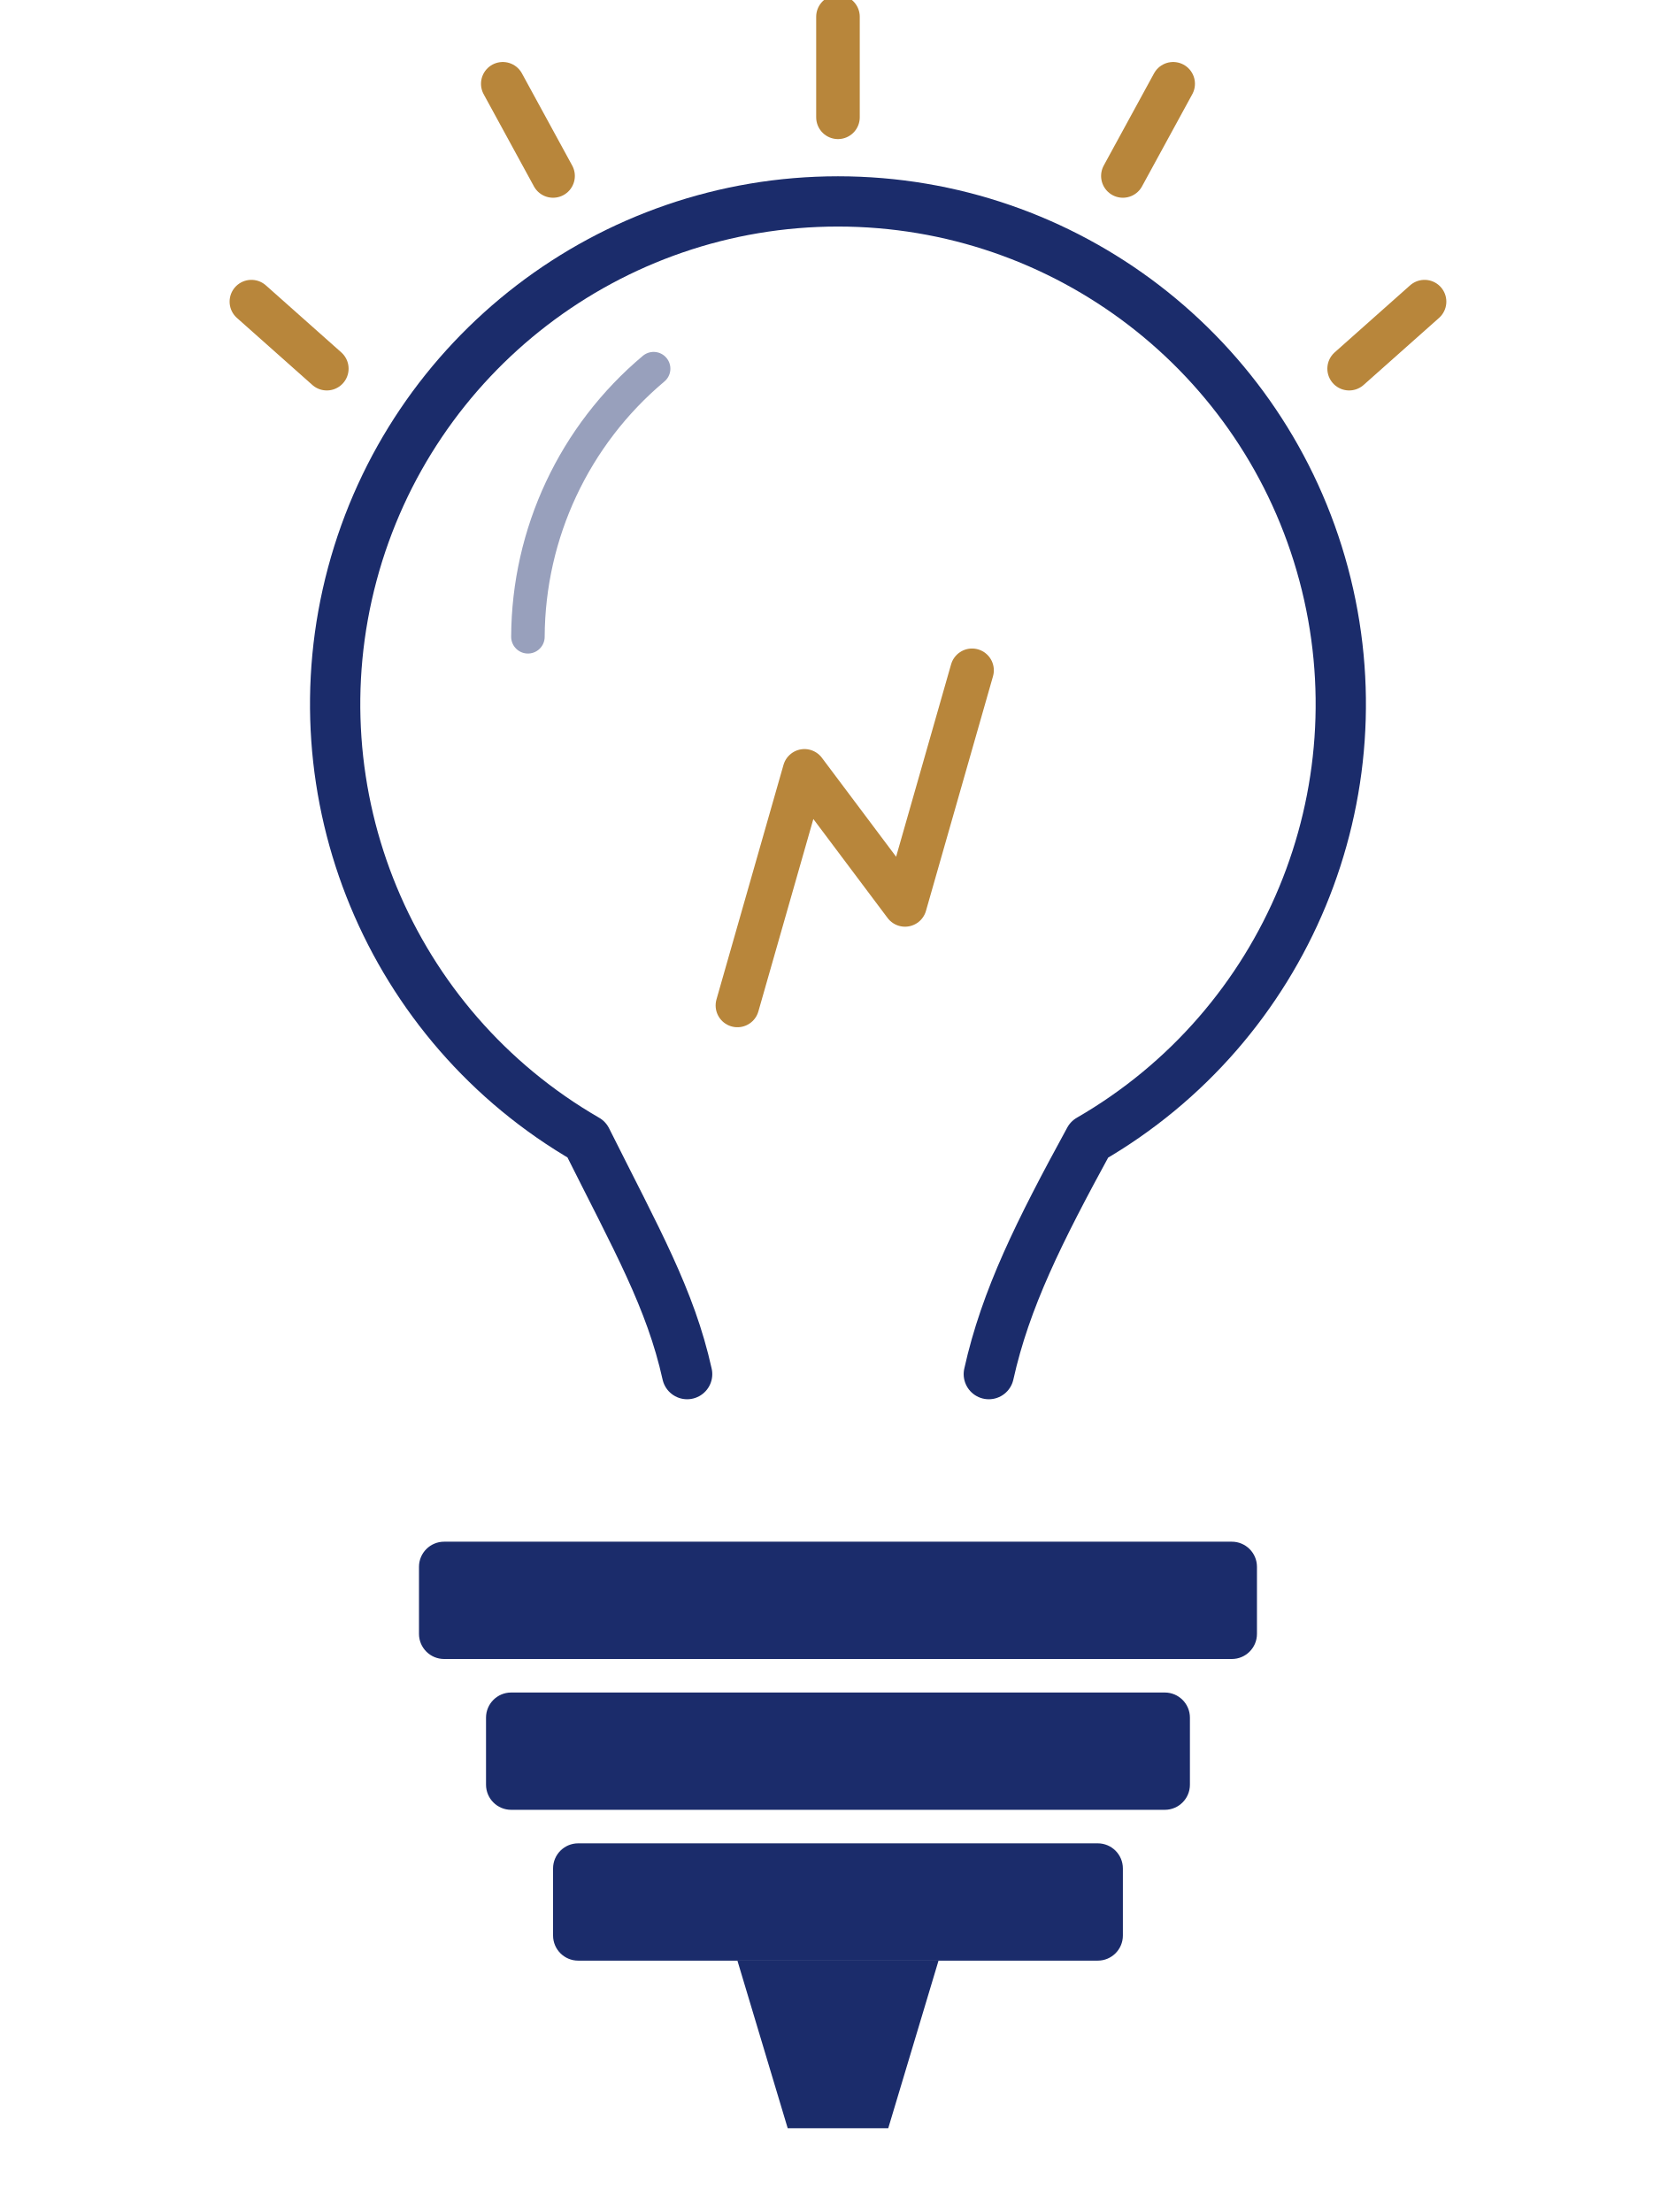
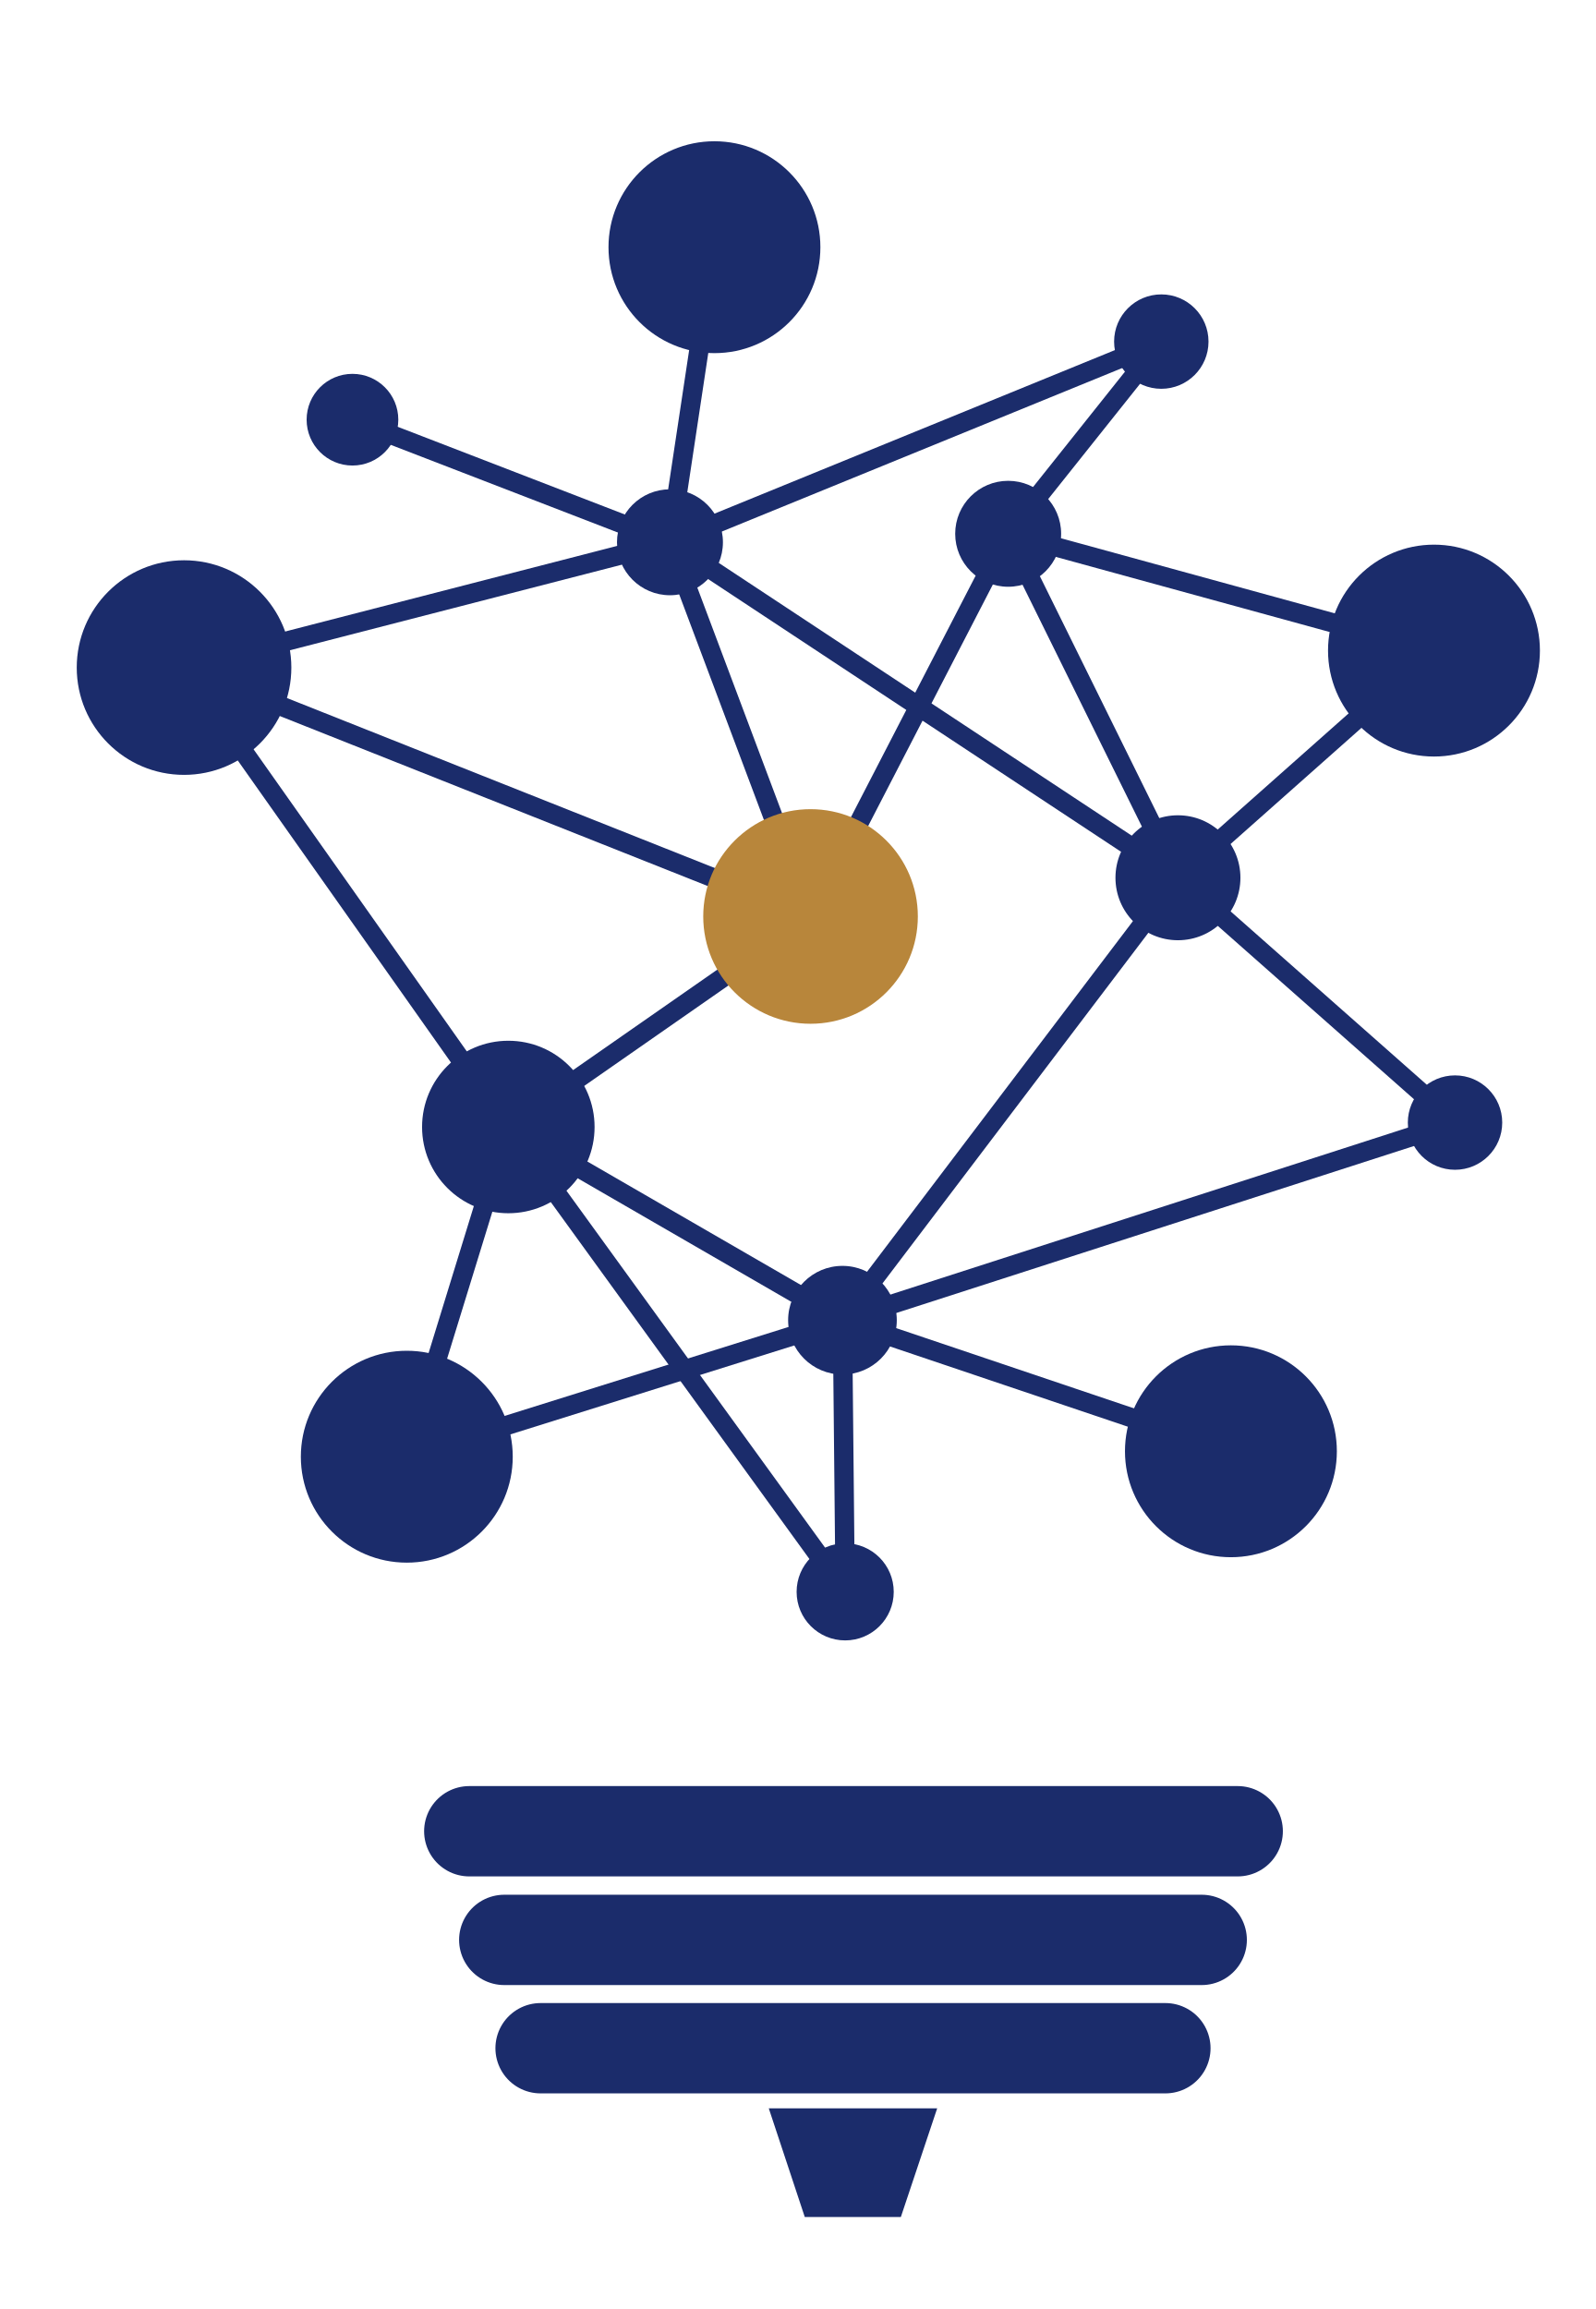
- <svg xmlns="http://www.w3.org/2000/svg" viewBox="0 0 100 132" width="100" height="132">
-   <path d="M41,82 C40,77.5 38,74 35,68 A30,30 0 1 1 65,68 C62,73.5 60,77.5 59,82" fill="none" stroke="#1B2C6B" stroke-width="3" stroke-linecap="round" stroke-linejoin="round" />
-   <path d="M39,22 A21,21 0 0 0 31.5,38" fill="none" stroke="#1B2C6B" stroke-width="2" stroke-linecap="round" opacity="0.45" />
-   <g stroke="#B8863B" stroke-width="2.6" stroke-linecap="round">
-     <line x1="50" y1="1" x2="50" y2="7" />
-     <line x1="30" y1="5" x2="33" y2="10.5" />
-     <line x1="70" y1="5" x2="67" y2="10.5" />
-     <line x1="15" y1="18" x2="19.5" y2="22" />
-     <line x1="85" y1="18" x2="80.5" y2="22" />
+ <svg xmlns="http://www.w3.org/2000/svg" viewBox="0 0 47 68">
+   <g fill="none" stroke-linecap="round">
+     <line x1="21.04" y1="7.28" x2="19.73" y2="15.97" stroke="#1B2C6B" stroke-width="0.57" />
+     <line x1="34.2" y1="10.06" x2="19.73" y2="15.97" stroke="#1B2C6B" stroke-width="0.57" />
+     <line x1="34.2" y1="10.06" x2="29.69" y2="15.72" stroke="#1B2C6B" stroke-width="0.57" />
+     <line x1="10.38" y1="12.36" x2="19.73" y2="15.97" stroke="#1B2C6B" stroke-width="0.57" />
+     <line x1="19.73" y1="15.97" x2="5.42" y2="19.66" stroke="#1B2C6B" stroke-width="0.57" />
+     <line x1="19.73" y1="15.97" x2="23.87" y2="26.99" stroke="#1B2C6B" stroke-width="0.57" />
+     <line x1="19.73" y1="15.97" x2="34.69" y2="25.85" stroke="#1B2C6B" stroke-width="0.57" />
+     <line x1="29.69" y1="15.72" x2="42.23" y2="19.16" stroke="#1B2C6B" stroke-width="0.57" />
+     <line x1="29.69" y1="15.72" x2="23.87" y2="26.99" stroke="#1B2C6B" stroke-width="0.57" />
+     <line x1="29.69" y1="15.72" x2="34.69" y2="25.85" stroke="#1B2C6B" stroke-width="0.57" />
+     <line x1="42.23" y1="19.16" x2="34.69" y2="25.85" stroke="#1B2C6B" stroke-width="0.57" />
+     <line x1="5.42" y1="19.66" x2="23.87" y2="26.99" stroke="#1B2C6B" stroke-width="0.57" />
+     <line x1="5.42" y1="19.66" x2="14.97" y2="33.19" stroke="#1B2C6B" stroke-width="0.57" />
+     <line x1="23.87" y1="26.99" x2="14.97" y2="33.19" stroke="#1B2C6B" stroke-width="0.57" />
+     <line x1="34.69" y1="25.85" x2="42.85" y2="33.06" stroke="#1B2C6B" stroke-width="0.57" />
+     <line x1="34.69" y1="25.85" x2="24.81" y2="38.88" stroke="#1B2C6B" stroke-width="0.57" />
+     <line x1="14.97" y1="33.19" x2="24.81" y2="38.88" stroke="#1B2C6B" stroke-width="0.57" />
+     <line x1="14.97" y1="33.19" x2="11.98" y2="42.9" stroke="#1B2C6B" stroke-width="0.57" />
+     <line x1="14.97" y1="33.19" x2="24.89" y2="46.88" stroke="#1B2C6B" stroke-width="0.57" />
+     <line x1="42.85" y1="33.06" x2="24.81" y2="38.88" stroke="#1B2C6B" stroke-width="0.57" />
+     <line x1="24.81" y1="38.88" x2="11.98" y2="42.9" stroke="#1B2C6B" stroke-width="0.57" />
+     <line x1="24.81" y1="38.88" x2="36.25" y2="42.74" stroke="#1B2C6B" stroke-width="0.57" />
+     <line x1="24.81" y1="38.88" x2="24.89" y2="46.88" stroke="#1B2C6B" stroke-width="0.57" />
  </g>
-   <path d="M44,60 L48,46 L54,54 L58,40" fill="none" stroke="#B8863B" stroke-width="2.6" stroke-linecap="round" stroke-linejoin="round" />
-   <g fill="#1B2C6B">
-     <rect x="25" y="92" width="50" height="7" rx="1.5" />
-     <rect x="29" y="101" width="42" height="7" rx="1.5" />
-     <rect x="33" y="110" width="34" height="7" rx="1.5" />
-     <polygon points="44,117 56,117 53,127 47,127" />
+   <g stroke="none">
+     <circle cx="21.04" cy="7.28" r="3.12" fill="#1B2C6B" />
+     <circle cx="34.2" cy="10.06" r="1.39" fill="#1B2C6B" />
+     <circle cx="10.38" cy="12.36" r="1.35" fill="#1B2C6B" />
+     <circle cx="19.73" cy="15.97" r="1.56" fill="#1B2C6B" />
+     <circle cx="29.69" cy="15.72" r="1.56" fill="#1B2C6B" />
+     <circle cx="42.23" cy="19.16" r="3.12" fill="#1B2C6B" />
+     <circle cx="5.42" cy="19.66" r="3.16" fill="#1B2C6B" />
+     <circle cx="34.69" cy="25.85" r="1.84" fill="#1B2C6B" />
+     <circle cx="14.97" cy="33.19" r="2.54" fill="#1B2C6B" />
+     <circle cx="42.85" cy="33.06" r="1.39" fill="#1B2C6B" />
+     <circle cx="24.81" cy="38.88" r="1.6" fill="#1B2C6B" />
+     <circle cx="11.98" cy="42.9" r="3.12" fill="#1B2C6B" />
+     <circle cx="36.25" cy="42.74" r="3.12" fill="#1B2C6B" />
+     <circle cx="24.89" cy="46.88" r="1.43" fill="#1B2C6B" />
+     <circle cx="23.87" cy="26.99" r="3.16" fill="#B8863B" />
  </g>
+   <g fill="none" stroke-linecap="round">
+     <line x1="13.82" y1="53.93" x2="36.45" y2="53.93" stroke="#1B2C6B" stroke-width="2.66" />
+     <line x1="14.85" y1="57.13" x2="35.39" y2="57.13" stroke="#1B2C6B" stroke-width="2.66" />
+     <line x1="15.92" y1="60.32" x2="34.32" y2="60.32" stroke="#1B2C6B" stroke-width="2.66" />
+   </g>
+   <polygon points="22.64,62.09 27.6,62.09 26.53,65.29 23.7,65.29" fill="#1B2C6B" />
</svg>
